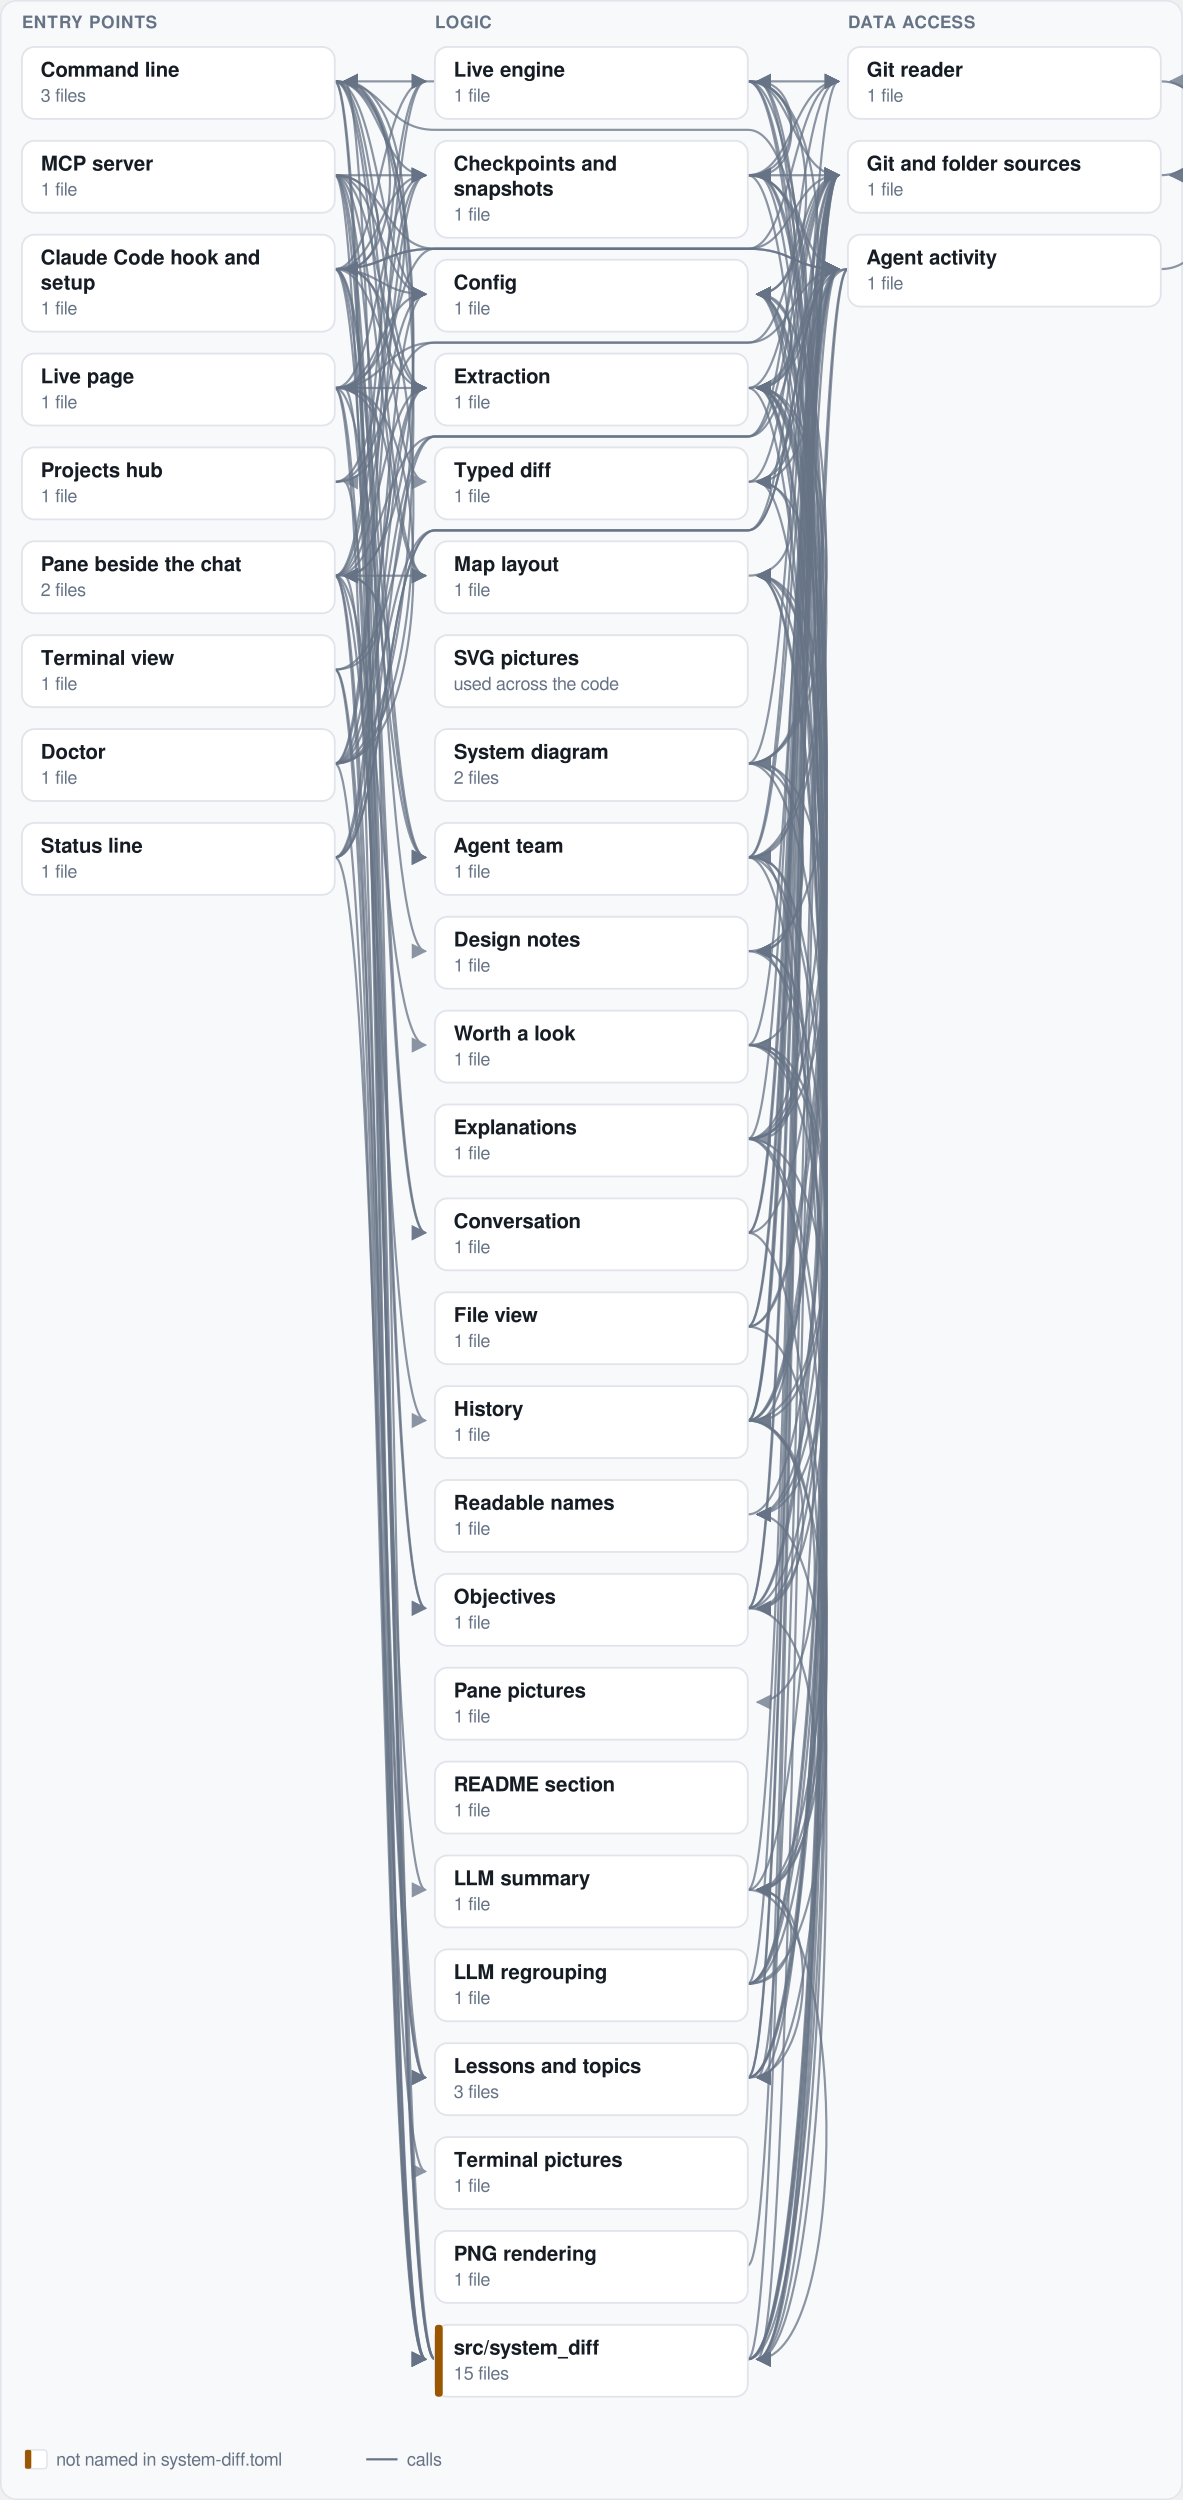
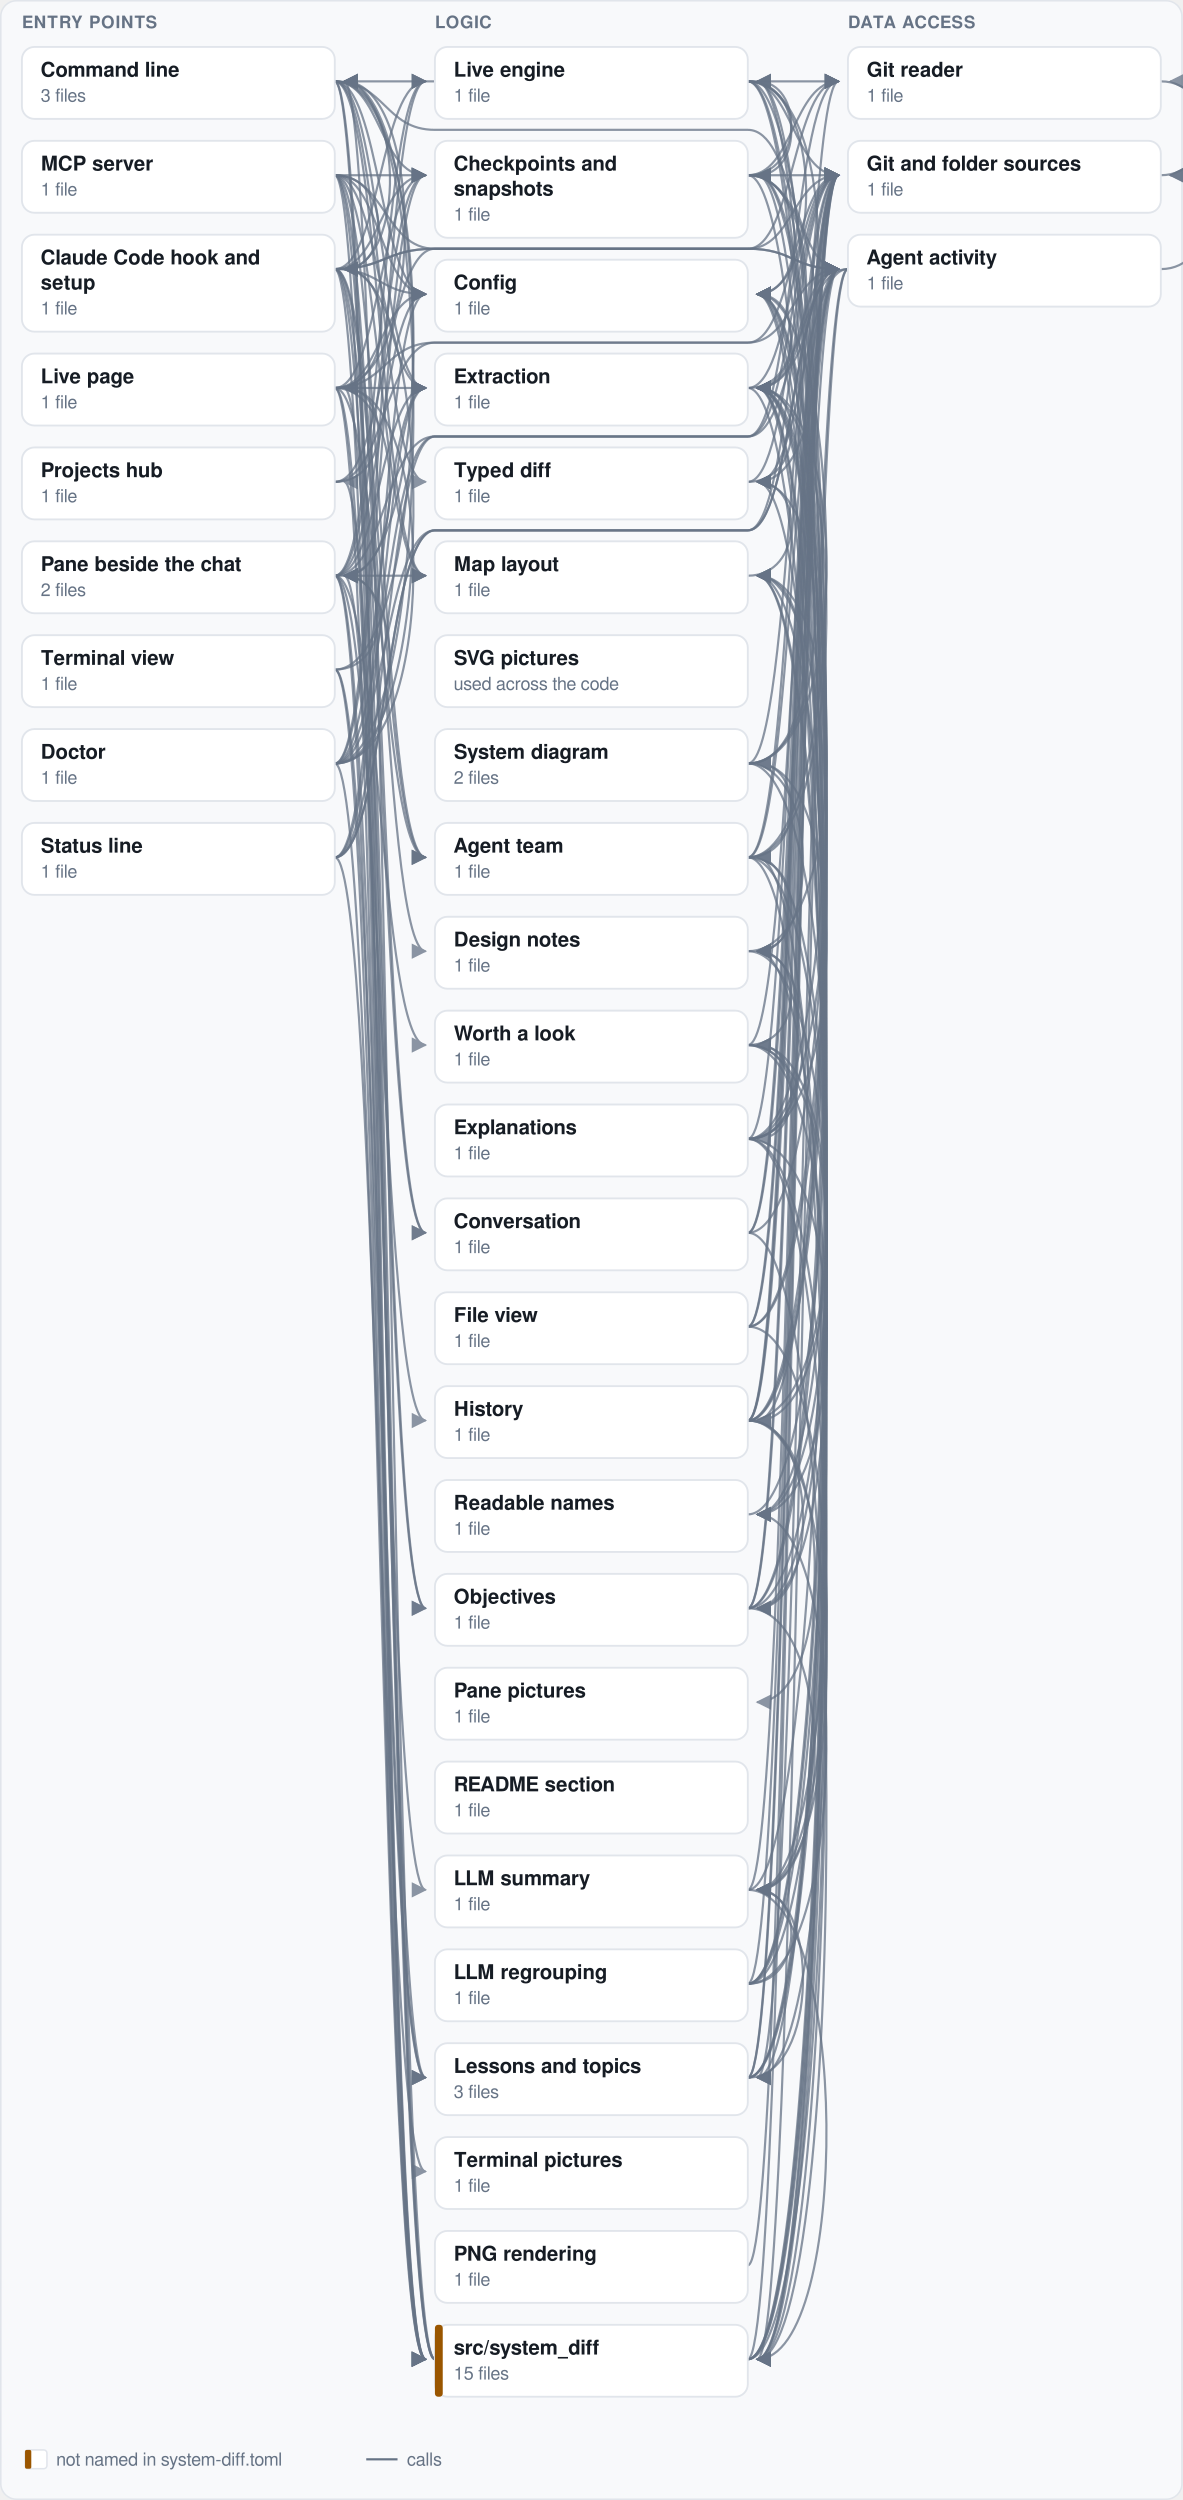
<svg xmlns="http://www.w3.org/2000/svg" width="756" height="1598" viewBox="0 0 756 1598" role="img" aria-label="System map">
  <style>
text { font-family: 'Segoe UI', FreeSans, 'Helvetica Neue', Arial, sans-serif; }
.bg { fill: #f8f9fb; stroke: #e1e5eb; }
.col { font-size: 11px; font-weight: 600; letter-spacing: .05em; fill: #667385; }
.bn .box { fill: #ffffff; stroke: #e1e5eb; stroke-width: 1.2; }
.bn.t-store .box { fill: #e8f0fc; }
.bn.legacy .box { fill: #f8f9fb; stroke: #c3cad4; stroke-dasharray: 5 4; }
.bn.legacy .bn-t { fill: #3b4655; }
.bn .band { fill: #1f5fbf; }
.bn.undeclared .band { fill: #9a5600; }
.bn.s-added .box { stroke: #157347; stroke-width: 1.8; } .bn.s-added .band { fill: #157347; }
.bn.s-changed .box { stroke: #9a5600; stroke-width: 1.8; } .bn.s-changed .band { fill: #9a5600; }
.bn.s-removed .box { stroke: #c4321c; stroke-dasharray: 5 4; fill: #fdecea; } .bn.s-removed .band { fill: #c4321c; }
.bn-t { font-size: 13px; font-weight: 600; fill: #161c24; }
.bn-s { font-size: 11.5px; fill: #667385; }
.bn-p { font-size: 11.5px; fill: #3b4655; } .bn-p.code { font-family: Consolas, Inconsolata, 'DejaVu Sans Mono', monospace; } .bn-p.more { fill: #667385; }
.bn-p.s-added { fill: #157347; font-weight: 600; } .bn-p.s-changed { fill: #9a5600; font-weight: 600; }
.bn-p.s-removed { fill: #c4321c; text-decoration: line-through; }
.be { fill: none; stroke: #667385; stroke-width: 1.4; opacity: .75; }
.be.k-data { stroke: #1f5fbf; } .be.k-network { stroke: #9a5600; stroke-dasharray: 6 4; }
.be.s-added { stroke: #157347; stroke-width: 2.2; opacity: 1; }
.be.s-removed { stroke: #c4321c; stroke-dasharray: 5 4; opacity: 1; }
.ar { fill: #667385; } .ar.k-data { fill: #1f5fbf; } .ar.k-network { fill: #9a5600; }
.ar.s-added { fill: #157347; } .ar.s-removed { fill: #c4321c; } .ar.k-person { fill: #1f5fbf; }
.halo { paint-order: stroke; stroke: #f8f9fb; stroke-width: 4px; stroke-linejoin: round; }
.lg { font-size: 11.5px; fill: #667385; }
.lg.s-added { fill: #157347; font-weight: 600; } .lg.s-changed { fill: #9a5600; font-weight: 600; }
.lg.s-removed { fill: #c4321c; font-weight: 600; }
.foot { font-size: 11.5px; fill: #3b4655; }
.st .box { fill: #ffffff; stroke: #e1e5eb; stroke-width: 1.4; }
.st.hi .box { fill: #e8f0fc; stroke: #1f5fbf; }
.st-w { font-size: 13px; font-weight: 600; fill: #161c24; }
.fl { fill: none; stroke: #667385; stroke-width: 1.4; } .fl.loop { stroke-dasharray: 4 4; }
.fl.gate { stroke: #1f5fbf; stroke-dasharray: 2 4; opacity: .7; }
.fl-note { font-size: 11.5px; fill: #667385; }
.gate .box { fill: #e8f0fc; stroke: #1f5fbf; } .gate text { font-size: 12.5px; font-weight: 600; fill: #1f5fbf; }
.exit { font-size: 12.5px; font-weight: 600; fill: #161c24; }
.lane .box { fill: #ffffff; stroke: #e1e5eb; stroke-width: 1.2; }
.lane.person .box { fill: #e8f0fc; stroke: #1f5fbf; }
.life { stroke: #c9d0da; stroke-width: 1.2; stroke-dasharray: 3 4; }
.msg { fill: none; stroke: #667385; stroke-width: 1.4; }
.msg.frame { stroke: #1f5fbf; stroke-dasharray: 5 4; } .msg.person { stroke: #1f5fbf; stroke-width: 2; }
.msg-t { font-size: 11.5px; fill: #3b4655; } .msg-t.frame { fill: #1f5fbf; } .msg-t.person { fill: #1f5fbf; font-weight: 600; }
.num circle { fill: #667385; } .num.person circle { fill: #1f5fbf; }
.num text { fill: #ffffff; font-size: 10px; font-weight: 700; }
.note .box { fill: #fff3dd; stroke: #e9c98f; } .note text { font-size: 11.5px; fill: #9a5600; }
</style>
  <defs>
    <marker id="ar-call-same" class="ar k-call s-same" viewBox="0 0 10 10" refX="9" refY="5" markerWidth="7" markerHeight="7" orient="auto-start-reverse">
      <path d="M0,0 L10,5 L0,10 z" />
    </marker>
  </defs>
  <rect class="bg" x="0.5" y="0.5" width="755" height="1597" rx="10" />
  <text class="col" x="14" y="18">ENTRY POINTS</text>
  <text class="col" x="278" y="18">LOGIC</text>
  <text class="col" x="542" y="18">DATA ACCESS</text>
  <path class="be k-call s-same" d="M542,172 C513,172 513,308 484,308" marker-end="url(#ar-call-same)" />
  <path class="be k-call s-same" d="M542,172 C513,172 513,248 484,248" marker-end="url(#ar-call-same)" />
  <path class="be k-call s-same" d="M542,172 C513,172 513,1328 484,1328" marker-end="url(#ar-call-same)" />
  <path class="be k-call s-same" d="M742,172 C778,172 778,112 748,112" marker-end="url(#ar-call-same)" />
  <path class="be k-call s-same" d="M542,172 C513,172 513,1508 484,1508" marker-end="url(#ar-call-same)" />
  <path class="be k-call s-same" d="M214,172 C243,172 243,52 272,52" marker-end="url(#ar-call-same)" />
  <path class="be k-call s-same" d="M214,172 C243,172 243,1028 272,1028" marker-end="url(#ar-call-same)" />
  <path class="be k-call s-same" d="M214,172 C246,172 246,159 278,159 L478,159 C507,159 507,112 536,112" marker-end="url(#ar-call-same)" />
+   <path class="be k-call s-same" d="M214,172 C243,172 243,1508 272,1508" marker-end="url(#ar-call-same)" />
  <path class="be k-call s-same" d="M214,172 C246,172 246,159 278,159 L478,159 C507,159 507,172 536,172" marker-end="url(#ar-call-same)" />
  <path class="be k-call s-same" d="M214,172 C243,172 243,548 272,548" marker-end="url(#ar-call-same)" />
  <path class="be k-call s-same" d="M214,172 C243,172 243,788 272,788" marker-end="url(#ar-call-same)" />
  <path class="be k-call s-same" d="M214,172 C243,172 243,112 272,112" marker-end="url(#ar-call-same)" />
  <path class="be k-call s-same" d="M214,172 C243,172 243,188 272,188" marker-end="url(#ar-call-same)" />
  <path class="be k-call s-same" d="M214,172 C243,172 243,608 272,608" marker-end="url(#ar-call-same)" />
-   <path class="be k-call s-same" d="M214,172 C243,172 243,248 272,248" marker-end="url(#ar-call-same)" />
  <path class="be k-call s-same" d="M478,548 C544,548 544,1508 484,1508" marker-end="url(#ar-call-same)" />
  <path class="be k-call s-same" d="M478,548 C544,548 544,248 484,248" marker-end="url(#ar-call-same)" />
  <path class="be k-call s-same" d="M478,548 C514,548 514,488 484,488" marker-end="url(#ar-call-same)" />
  <path class="be k-call s-same" d="M478,548 C507,548 507,172 536,172" marker-end="url(#ar-call-same)" />
  <path class="be k-call s-same" d="M478,548 C544,548 544,188 484,188" marker-end="url(#ar-call-same)" />
  <path class="be k-call s-same" d="M478,548 C514,548 514,608 484,608" marker-end="url(#ar-call-same)" />
  <path class="be k-call s-same" d="M478,548 C544,548 544,1028 484,1028" marker-end="url(#ar-call-same)" />
  <path class="be k-call s-same" d="M478,548 C507,548 507,112 536,112" marker-end="url(#ar-call-same)" />
  <path class="be k-call s-same" d="M478,488 C524,488 524,608 484,608" marker-end="url(#ar-call-same)" />
  <path class="be k-call s-same" d="M478,488 C524,488 524,368 484,368" marker-end="url(#ar-call-same)" />
  <path class="be k-call s-same" d="M478,488 C534,488 534,308 484,308" marker-end="url(#ar-call-same)" />
  <path class="be k-call s-same" d="M478,488 C544,488 544,248 484,248" marker-end="url(#ar-call-same)" />
  <path class="be k-call s-same" d="M478,488 C544,488 544,968 484,968" marker-end="url(#ar-call-same)" />
  <path class="be k-call s-same" d="M478,488 C507,488 507,112 536,112" marker-end="url(#ar-call-same)" />
  <path class="be k-call s-same" d="M478,788 C544,788 544,248 484,248" marker-end="url(#ar-call-same)" />
  <path class="be k-call s-same" d="M478,788 C507,788 507,172 536,172" marker-end="url(#ar-call-same)" />
  <path class="be k-call s-same" d="M478,788 C507,788 507,112 536,112" marker-end="url(#ar-call-same)" />
  <path class="be k-call s-same" d="M478,788 C544,788 544,1508 484,1508" marker-end="url(#ar-call-same)" />
  <path class="be k-call s-same" d="M214,52 C243,52 243,1508 272,1508" marker-end="url(#ar-call-same)" />
  <path class="be k-call s-same" d="M214,52 C260,52 260,172 220,172" marker-end="url(#ar-call-same)" />
  <path class="be k-call s-same" d="M214,52 C280,52 280,368 220,368" marker-end="url(#ar-call-same)" />
  <path class="be k-call s-same" d="M214,52 C243,52 243,188 272,188" marker-end="url(#ar-call-same)" />
  <path class="be k-call s-same" d="M214,52 C243,52 243,248 272,248" marker-end="url(#ar-call-same)" />
  <path class="be k-call s-same" d="M214,52 C243,52 243,368 272,368" marker-end="url(#ar-call-same)" />
  <path class="be k-call s-same" d="M214,52 C243,52 243,1328 272,1328" marker-end="url(#ar-call-same)" />
  <path class="be k-call s-same" d="M214,52 C246,52 246,83 278,83 L478,83 C507,83 507,172 536,172" marker-end="url(#ar-call-same)" />
  <path class="be k-call s-same" d="M214,52 C243,52 243,112 272,112" marker-end="url(#ar-call-same)" />
  <path class="be k-call s-same" d="M214,52 C243,52 243,308 272,308" marker-end="url(#ar-call-same)" />
  <path class="be k-call s-same" d="M478,112 C526.7,112 526.7,248 484,248" marker-end="url(#ar-call-same)" />
  <path class="be k-call s-same" d="M478,112 C516.7,112 516.7,188 484,188" marker-end="url(#ar-call-same)" />
  <path class="be k-call s-same" d="M478,112 C536.7,112 536.7,308 484,308" marker-end="url(#ar-call-same)" />
  <path class="be k-call s-same" d="M478,112 C507,112 507,52 536,52" marker-end="url(#ar-call-same)" />
  <path class="be k-call s-same" d="M478,112 C514,112 514,52 484,52" marker-end="url(#ar-call-same)" />
  <path class="be k-call s-same" d="M478,112 C507,112 507,112 536,112" marker-end="url(#ar-call-same)" />
  <path class="be k-call s-same" d="M478,112 C544,112 544,1508 484,1508" marker-end="url(#ar-call-same)" />
  <path class="be k-call s-same" d="M478,608 C544,608 544,368 484,368" marker-end="url(#ar-call-same)" />
  <path class="be k-call s-same" d="M478,608 C544,608 544,968 484,968" marker-end="url(#ar-call-same)" />
  <path class="be k-call s-same" d="M478,308 C507,308 507,112 536,112" marker-end="url(#ar-call-same)" />
  <path class="be k-call s-same" d="M478,308 C514,308 514,248 484,248" marker-end="url(#ar-call-same)" />
  <path class="be k-call s-same" d="M214,488 C246,488 246,279 278,279 L478,279 C507,279 507,112 536,112" marker-end="url(#ar-call-same)" />
  <path class="be k-call s-same" d="M214,488 C243,488 243,1508 272,1508" marker-end="url(#ar-call-same)" />
  <path class="be k-call s-same" d="M214,488 C243,488 243,52 272,52" marker-end="url(#ar-call-same)" />
  <path class="be k-call s-same" d="M214,488 C246,488 246,339 278,339 L478,339 C507,339 507,172 536,172" marker-end="url(#ar-call-same)" />
  <path class="be k-call s-same" d="M214,488 C280,488 280,172 220,172" marker-end="url(#ar-call-same)" />
  <path class="be k-call s-same" d="M214,488 C280,488 280,52 220,52" marker-end="url(#ar-call-same)" />
  <path class="be k-call s-same" d="M214,488 C243,488 243,112 272,112" marker-end="url(#ar-call-same)" />
  <path class="be k-call s-same" d="M214,488 C243,488 243,248 272,248" marker-end="url(#ar-call-same)" />
  <path class="be k-call s-same" d="M214,488 C260,488 260,368 220,368" marker-end="url(#ar-call-same)" />
  <path class="be k-call s-same" d="M214,488 C280,488 280,248 220,248" marker-end="url(#ar-call-same)" />
  <path class="be k-call s-same" d="M478,728 C514,728 514,668 484,668" marker-end="url(#ar-call-same)" />
  <path class="be k-call s-same" d="M478,728 C544,728 544,1328 484,1328" marker-end="url(#ar-call-same)" />
  <path class="be k-call s-same" d="M478,728 C544,728 544,968 484,968" marker-end="url(#ar-call-same)" />
  <path class="be k-call s-same" d="M478,728 C544,728 544,1208 484,1208" marker-end="url(#ar-call-same)" />
  <path class="be k-call s-same" d="M478,728 C544,728 544,248 484,248" marker-end="url(#ar-call-same)" />
  <path class="be k-call s-same" d="M478,728 C544,728 544,488 484,488" marker-end="url(#ar-call-same)" />
  <path class="be k-call s-same" d="M478,728 C524,728 524,608 484,608" marker-end="url(#ar-call-same)" />
  <path class="be k-call s-same" d="M478,728 C544,728 544,368 484,368" marker-end="url(#ar-call-same)" />
  <path class="be k-call s-same" d="M478,728 C507,728 507,112 536,112" marker-end="url(#ar-call-same)" />
  <path class="be k-call s-same" d="M478,248 C514,248 514,188 484,188" marker-end="url(#ar-call-same)" />
  <path class="be k-call s-same" d="M478,248 C507,248 507,112 536,112" marker-end="url(#ar-call-same)" />
  <path class="be k-call s-same" d="M478,248 C544,248 544,1508 484,1508" marker-end="url(#ar-call-same)" />
  <path class="be k-call s-same" d="M478,848 C507,848 507,172 536,172" marker-end="url(#ar-call-same)" />
  <path class="be k-call s-same" d="M478,848 C544,848 544,248 484,248" marker-end="url(#ar-call-same)" />
  <path class="be k-call s-same" d="M478,848 C544,848 544,1208 484,1208" marker-end="url(#ar-call-same)" />
  <path class="be k-call s-same" d="M478,848 C544,848 544,188 484,188" marker-end="url(#ar-call-same)" />
  <path class="be k-call s-same" d="M478,848 C507,848 507,112 536,112" marker-end="url(#ar-call-same)" />
  <path class="be k-call s-same" d="M742,52 C778,52 778,112 748,112" marker-end="url(#ar-call-same)" />
  <path class="be k-call s-same" d="M478,368 C514,368 514,308 484,308" marker-end="url(#ar-call-same)" />
  <path class="be k-call s-same" d="M478,908 C544,908 544,668 484,668" marker-end="url(#ar-call-same)" />
  <path class="be k-call s-same" d="M478,908 C507,908 507,172 536,172" marker-end="url(#ar-call-same)" />
  <path class="be k-call s-same" d="M478,908 C544,908 544,248 484,248" marker-end="url(#ar-call-same)" />
  <path class="be k-call s-same" d="M478,908 C507,908 507,112 536,112" marker-end="url(#ar-call-same)" />
  <path class="be k-call s-same" d="M478,908 C534,908 534,1088 484,1088" marker-end="url(#ar-call-same)" />
  <path class="be k-call s-same" d="M478,908 C507,908 507,52 536,52" marker-end="url(#ar-call-same)" />
  <path class="be k-call s-same" d="M478,908 C544,908 544,1208 484,1208" marker-end="url(#ar-call-same)" />
  <path class="be k-call s-same" d="M478,908 C524,908 524,1028 484,1028" marker-end="url(#ar-call-same)" />
  <path class="be k-call s-same" d="M478,908 C544,908 544,112 484,112" marker-end="url(#ar-call-same)" />
  <path class="be k-call s-same" d="M478,908 C544,908 544,188 484,188" marker-end="url(#ar-call-same)" />
  <path class="be k-call s-same" d="M214,308 C246,308 246,159 278,159 L478,159 C507,159 507,52 536,52" marker-end="url(#ar-call-same)" />
  <path class="be k-call s-same" d="M214,308 C246,308 246,219 278,219 L478,219 C507,219 507,112 536,112" marker-end="url(#ar-call-same)" />
  <path class="be k-call s-same" d="M214,308 C250,308 250,248 220,248" marker-end="url(#ar-call-same)" />
  <path class="be k-call s-same" d="M478,668 C507,668 507,172 536,172" marker-end="url(#ar-call-same)" />
  <path class="be k-call s-same" d="M478,668 C514,668 514,608 484,608" marker-end="url(#ar-call-same)" />
  <path class="be k-call s-same" d="M478,668 C514,668 514,728 484,728" marker-end="url(#ar-call-same)" />
  <path class="be k-call s-same" d="M478,668 C544,668 544,908 484,908" marker-end="url(#ar-call-same)" />
  <path class="be k-call s-same" d="M478,668 C544,668 544,1028 484,1028" marker-end="url(#ar-call-same)" />
  <path class="be k-call s-same" d="M478,1328 C507,1328 507,172 536,172" marker-end="url(#ar-call-same)" />
  <path class="be k-call s-same" d="M478,1328 C544,1328 544,308 484,308" marker-end="url(#ar-call-same)" />
  <path class="be k-call s-same" d="M478,1328 C544,1328 544,248 484,248" marker-end="url(#ar-call-same)" />
  <path class="be k-call s-same" d="M478,1328 C544,1328 544,368 484,368" marker-end="url(#ar-call-same)" />
  <path class="be k-call s-same" d="M478,1328 C524,1328 524,1208 484,1208" marker-end="url(#ar-call-same)" />
  <path class="be k-call s-same" d="M478,1328 C507,1328 507,112 536,112" marker-end="url(#ar-call-same)" />
  <path class="be k-call s-same" d="M478,52 C507,52 507,52 536,52" marker-end="url(#ar-call-same)" />
  <path class="be k-call s-same" d="M478,52 C514,52 514,112 484,112" marker-end="url(#ar-call-same)" />
  <path class="be k-call s-same" d="M478,52 C507,52 507,112 536,112" marker-end="url(#ar-call-same)" />
  <path class="be k-call s-same" d="M278,52 C249,52 249,52 220,52" marker-end="url(#ar-call-same)" />
  <path class="be k-call s-same" d="M478,52 C526.7,52 526.7,188 484,188" marker-end="url(#ar-call-same)" />
  <path class="be k-call s-same" d="M478,52 C536.7,52 536.7,248 484,248" marker-end="url(#ar-call-same)" />
  <path class="be k-call s-same" d="M478,52 C544,52 544,908 484,908" marker-end="url(#ar-call-same)" />
  <path class="be k-call s-same" d="M478,52 C544,52 544,1328 484,1328" marker-end="url(#ar-call-same)" />
  <path class="be k-call s-same" d="M478,52 C544,52 544,1508 484,1508" marker-end="url(#ar-call-same)" />
  <path class="be k-call s-same" d="M214,112 C243,112 243,1508 272,1508" marker-end="url(#ar-call-same)" />
  <path class="be k-call s-same" d="M214,112 C243,112 243,788 272,788" marker-end="url(#ar-call-same)" />
  <path class="be k-call s-same" d="M214,112 C243,112 243,248 272,248" marker-end="url(#ar-call-same)" />
  <path class="be k-call s-same" d="M214,112 C243,112 243,1028 272,1028" marker-end="url(#ar-call-same)" />
  <path class="be k-call s-same" d="M214,112 C246,112 246,159 278,159 L478,159 C507,159 507,172 536,172" marker-end="url(#ar-call-same)" />
  <path class="be k-call s-same" d="M214,112 C250,112 250,172 220,172" marker-end="url(#ar-call-same)" />
  <path class="be k-call s-same" d="M214,112 C243,112 243,548 272,548" marker-end="url(#ar-call-same)" />
  <path class="be k-call s-same" d="M214,112 C243,112 243,112 272,112" marker-end="url(#ar-call-same)" />
  <path class="be k-call s-same" d="M214,112 C243,112 243,188 272,188" marker-end="url(#ar-call-same)" />
  <path class="be k-call s-same" d="M214,112 C243,112 243,368 272,368" marker-end="url(#ar-call-same)" />
  <path class="be k-call s-same" d="M478,968 C544,968 544,368 484,368" marker-end="url(#ar-call-same)" />
  <path class="be k-call s-same" d="M478,1208 C507,1208 507,112 536,112" marker-end="url(#ar-call-same)" />
  <path class="be k-call s-same" d="M478,1208 C544,1208 544,1508 484,1508" marker-end="url(#ar-call-same)" />
  <path class="be k-call s-same" d="M478,1208 C544,1208 544,52 484,52" marker-end="url(#ar-call-same)" />
  <path class="be k-call s-same" d="M478,1028 C507,1028 507,172 536,172" marker-end="url(#ar-call-same)" />
  <path class="be k-call s-same" d="M478,1028 C544,1028 544,548 484,548" marker-end="url(#ar-call-same)" />
  <path class="be k-call s-same" d="M478,1028 C544,1028 544,112 484,112" marker-end="url(#ar-call-same)" />
  <path class="be k-call s-same" d="M478,1028 C544,1028 544,188 484,188" marker-end="url(#ar-call-same)" />
  <path class="be k-call s-same" d="M478,1028 C534,1028 534,1208 484,1208" marker-end="url(#ar-call-same)" />
  <path class="be k-call s-same" d="M478,1028 C507,1028 507,112 536,112" marker-end="url(#ar-call-same)" />
  <path class="be k-call s-same" d="M214,368 C243,368 243,908 272,908" marker-end="url(#ar-call-same)" />
  <path class="be k-call s-same" d="M214,368 C243,368 243,1508 272,1508" marker-end="url(#ar-call-same)" />
  <path class="be k-call s-same" d="M214,368 C243,368 243,112 272,112" marker-end="url(#ar-call-same)" />
  <path class="be k-call s-same" d="M214,368 C243,368 243,1328 272,1328" marker-end="url(#ar-call-same)" />
  <path class="be k-call s-same" d="M214,368 C243,368 243,188 272,188" marker-end="url(#ar-call-same)" />
  <path class="be k-call s-same" d="M214,368 C243,368 243,248 272,248" marker-end="url(#ar-call-same)" />
  <path class="be k-call s-same" d="M214,368 C246,368 246,279 278,279 L478,279 C507,279 507,172 536,172" marker-end="url(#ar-call-same)" />
  <path class="be k-call s-same" d="M214,368 C243,368 243,368 272,368" marker-end="url(#ar-call-same)" />
  <path class="be k-call s-same" d="M214,368 C243,368 243,668 272,668" marker-end="url(#ar-call-same)" />
  <path class="be k-call s-same" d="M214,368 C243,368 243,52 272,52" marker-end="url(#ar-call-same)" />
  <path class="be k-call s-same" d="M478,1448 C507,1448 507,112 536,112" marker-end="url(#ar-call-same)" />
  <path class="be k-call s-same" d="M478,1268 C544,1268 544,188 484,188" marker-end="url(#ar-call-same)" />
  <path class="be k-call s-same" d="M478,1268 C544,1268 544,608 484,608" marker-end="url(#ar-call-same)" />
  <path class="be k-call s-same" d="M478,1268 C544,1268 544,248 484,248" marker-end="url(#ar-call-same)" />
  <path class="be k-call s-same" d="M478,1268 C544,1268 544,368 484,368" marker-end="url(#ar-call-same)" />
  <path class="be k-call s-same" d="M478,1268 C544,1268 544,968 484,968" marker-end="url(#ar-call-same)" />
  <path class="be k-call s-same" d="M478,1268 C514,1268 514,1208 484,1208" marker-end="url(#ar-call-same)" />
  <path class="be k-call s-same" d="M478,1268 C507,1268 507,112 536,112" marker-end="url(#ar-call-same)" />
  <path class="be k-call s-same" d="M742,112 C778,112 778,52 748,52" marker-end="url(#ar-call-same)" />
  <path class="be k-call s-same" d="M478,1508 C544,1508 544,248 484,248" marker-end="url(#ar-call-same)" />
  <path class="be k-call s-same" d="M478,1508 C507,1508 507,112 536,112" marker-end="url(#ar-call-same)" />
  <path class="be k-call s-same" d="M478,1508 C544,1508 544,188 484,188" marker-end="url(#ar-call-same)" />
  <path class="be k-call s-same" d="M478,1508 C544,1508 544,548 484,548" marker-end="url(#ar-call-same)" />
  <path class="be k-call s-same" d="M278,1508 C249,1508 249,248 220,248" marker-end="url(#ar-call-same)" />
  <path class="be k-call s-same" d="M278,1508 C249,1508 249,52 220,52" marker-end="url(#ar-call-same)" />
  <path class="be k-call s-same" d="M478,1508 C544,1508 544,112 484,112" marker-end="url(#ar-call-same)" />
  <path class="be k-call s-same" d="M278,1508 C249,1508 249,308 220,308" marker-end="url(#ar-call-same)" />
  <path class="be k-call s-same" d="M478,1508 C544,1508 544,52 484,52" marker-end="url(#ar-call-same)" />
  <path class="be k-call s-same" d="M278,1508 C249,1508 249,368 220,368" marker-end="url(#ar-call-same)" />
  <path class="be k-call s-same" d="M214,548 C246,548 246,339 278,339 L478,339 C507,339 507,172 536,172" marker-end="url(#ar-call-same)" />
  <path class="be k-call s-same" d="M214,548 C243,548 243,188 272,188" marker-end="url(#ar-call-same)" />
  <path class="be k-call s-same" d="M214,548 C243,548 243,248 272,248" marker-end="url(#ar-call-same)" />
  <path class="be k-call s-same" d="M214,548 C246,548 246,279 278,279 L478,279 C507,279 507,52 536,52" marker-end="url(#ar-call-same)" />
  <path class="be k-call s-same" d="M214,548 C246,548 246,339 278,339 L478,339 C507,339 507,112 536,112" marker-end="url(#ar-call-same)" />
  <path class="be k-call s-same" d="M214,548 C243,548 243,1388 272,1388" marker-end="url(#ar-call-same)" />
  <path class="be k-call s-same" d="M214,428 C250,428 250,368 220,368" marker-end="url(#ar-call-same)" />
  <path class="be k-call s-same" d="M214,428 C280,428 280,52 220,52" marker-end="url(#ar-call-same)" />
  <path class="be k-call s-same" d="M214,428 C243,428 243,1328 272,1328" marker-end="url(#ar-call-same)" />
  <path class="be k-call s-same" d="M214,428 C243,428 243,1508 272,1508" marker-end="url(#ar-call-same)" />
  <path class="be k-call s-same" d="M214,248 C243,248 243,1508 272,1508" marker-end="url(#ar-call-same)" />
  <path class="be k-call s-same" d="M214,248 C272.7,248 272.7,52 220,52" marker-end="url(#ar-call-same)" />
  <path class="be k-call s-same" d="M214,248 C243,248 243,188 272,188" marker-end="url(#ar-call-same)" />
  <path class="be k-call s-same" d="M214,248 C260,248 260,368 220,368" marker-end="url(#ar-call-same)" />
  <path class="be k-call s-same" d="M214,248 C243,248 243,112 272,112" marker-end="url(#ar-call-same)" />
  <path class="be k-call s-same" d="M214,248 C243,248 243,248 272,248" marker-end="url(#ar-call-same)" />
  <path class="be k-call s-same" d="M214,248 C243,248 243,1208 272,1208" marker-end="url(#ar-call-same)" />
  <path class="be k-call s-same" d="M214,248 C246,248 246,219 278,219 L478,219 C507,219 507,172 536,172" marker-end="url(#ar-call-same)" />
  <path class="be k-call s-same" d="M214,248 C252.7,248 252.7,172 220,172" marker-end="url(#ar-call-same)" />
  <path class="be k-call s-same" d="M214,248 C243,248 243,548 272,548" marker-end="url(#ar-call-same)" />
  <g class="bn t-component s-same" transform="translate(14,30)">
    <rect class="box" width="200" height="46" rx="8" />
    <text x="12" y="19" class="bn-t">Command line</text>
    <text x="12" y="35" class="bn-s">3 files</text>
  </g>
  <g class="bn t-component s-same" transform="translate(14,90)">
    <rect class="box" width="200" height="46" rx="8" />
    <text x="12" y="19" class="bn-t">MCP server</text>
    <text x="12" y="35" class="bn-s">1 file</text>
  </g>
  <g class="bn t-component s-same" transform="translate(14,150)">
    <rect class="box" width="200" height="62" rx="8" />
    <text x="12" y="19" class="bn-t">Claude Code hook and</text>
    <text x="12" y="35" class="bn-t">setup</text>
    <text x="12" y="51" class="bn-s">1 file</text>
  </g>
  <g class="bn t-component s-same" transform="translate(14,226)">
    <rect class="box" width="200" height="46" rx="8" />
    <text x="12" y="19" class="bn-t">Live page</text>
    <text x="12" y="35" class="bn-s">1 file</text>
  </g>
  <g class="bn t-component s-same" transform="translate(14,286)">
    <rect class="box" width="200" height="46" rx="8" />
    <text x="12" y="19" class="bn-t">Projects hub</text>
    <text x="12" y="35" class="bn-s">1 file</text>
  </g>
  <g class="bn t-component s-same" transform="translate(278,30)">
    <rect class="box" width="200" height="46" rx="8" />
    <text x="12" y="19" class="bn-t">Live engine</text>
    <text x="12" y="35" class="bn-s">1 file</text>
  </g>
  <g class="bn t-component s-same" transform="translate(542,30)">
    <rect class="box" width="200" height="46" rx="8" />
    <text x="12" y="19" class="bn-t">Git reader</text>
    <text x="12" y="35" class="bn-s">1 file</text>
  </g>
  <g class="bn t-component s-same" transform="translate(14,346)">
    <rect class="box" width="200" height="46" rx="8" />
    <text x="12" y="19" class="bn-t">Pane beside the chat</text>
    <text x="12" y="35" class="bn-s">2 files</text>
  </g>
  <g class="bn t-component s-same" transform="translate(14,406)">
    <rect class="box" width="200" height="46" rx="8" />
    <text x="12" y="19" class="bn-t">Terminal view</text>
    <text x="12" y="35" class="bn-s">1 file</text>
  </g>
  <g class="bn t-component s-same" transform="translate(14,466)">
    <rect class="box" width="200" height="46" rx="8" />
    <text x="12" y="19" class="bn-t">Doctor</text>
    <text x="12" y="35" class="bn-s">1 file</text>
  </g>
  <g class="bn t-component s-same" transform="translate(14,526)">
    <rect class="box" width="200" height="46" rx="8" />
    <text x="12" y="19" class="bn-t">Status line</text>
    <text x="12" y="35" class="bn-s">1 file</text>
  </g>
  <g class="bn t-component s-same" transform="translate(278,90)">
    <rect class="box" width="200" height="62" rx="8" />
    <text x="12" y="19" class="bn-t">Checkpoints and</text>
    <text x="12" y="35" class="bn-t">snapshots</text>
    <text x="12" y="51" class="bn-s">1 file</text>
  </g>
  <g class="bn t-component s-same" transform="translate(278,166)">
    <rect class="box" width="200" height="46" rx="8" />
    <text x="12" y="19" class="bn-t">Config</text>
    <text x="12" y="35" class="bn-s">1 file</text>
  </g>
  <g class="bn t-component s-same" transform="translate(278,226)">
    <rect class="box" width="200" height="46" rx="8" />
    <text x="12" y="19" class="bn-t">Extraction</text>
    <text x="12" y="35" class="bn-s">1 file</text>
  </g>
  <g class="bn t-component s-same" transform="translate(278,286)">
    <rect class="box" width="200" height="46" rx="8" />
    <text x="12" y="19" class="bn-t">Typed diff</text>
    <text x="12" y="35" class="bn-s">1 file</text>
  </g>
  <g class="bn t-component s-same" transform="translate(278,346)">
    <rect class="box" width="200" height="46" rx="8" />
    <text x="12" y="19" class="bn-t">Map layout</text>
    <text x="12" y="35" class="bn-s">1 file</text>
  </g>
  <g class="bn t-component s-same" transform="translate(278,406)">
    <rect class="box" width="200" height="46" rx="8" />
    <text x="12" y="19" class="bn-t">SVG pictures</text>
    <text x="12" y="35" class="bn-s">used across the code</text>
  </g>
  <g class="bn t-component s-same" transform="translate(278,466)">
    <rect class="box" width="200" height="46" rx="8" />
    <text x="12" y="19" class="bn-t">System diagram</text>
    <text x="12" y="35" class="bn-s">2 files</text>
  </g>
  <g class="bn t-component s-same" transform="translate(278,526)">
    <rect class="box" width="200" height="46" rx="8" />
    <text x="12" y="19" class="bn-t">Agent team</text>
    <text x="12" y="35" class="bn-s">1 file</text>
  </g>
  <g class="bn t-component s-same" transform="translate(278,586)">
    <rect class="box" width="200" height="46" rx="8" />
    <text x="12" y="19" class="bn-t">Design notes</text>
    <text x="12" y="35" class="bn-s">1 file</text>
  </g>
  <g class="bn t-component s-same" transform="translate(278,646)">
    <rect class="box" width="200" height="46" rx="8" />
    <text x="12" y="19" class="bn-t">Worth a look</text>
    <text x="12" y="35" class="bn-s">1 file</text>
  </g>
  <g class="bn t-component s-same" transform="translate(278,706)">
    <rect class="box" width="200" height="46" rx="8" />
    <text x="12" y="19" class="bn-t">Explanations</text>
    <text x="12" y="35" class="bn-s">1 file</text>
  </g>
  <g class="bn t-component s-same" transform="translate(278,766)">
    <rect class="box" width="200" height="46" rx="8" />
    <text x="12" y="19" class="bn-t">Conversation</text>
    <text x="12" y="35" class="bn-s">1 file</text>
  </g>
  <g class="bn t-component s-same" transform="translate(278,826)">
    <rect class="box" width="200" height="46" rx="8" />
    <text x="12" y="19" class="bn-t">File view</text>
    <text x="12" y="35" class="bn-s">1 file</text>
  </g>
  <g class="bn t-component s-same" transform="translate(278,886)">
    <rect class="box" width="200" height="46" rx="8" />
    <text x="12" y="19" class="bn-t">History</text>
    <text x="12" y="35" class="bn-s">1 file</text>
  </g>
  <g class="bn t-component s-same" transform="translate(278,946)">
    <rect class="box" width="200" height="46" rx="8" />
    <text x="12" y="19" class="bn-t">Readable names</text>
    <text x="12" y="35" class="bn-s">1 file</text>
  </g>
  <g class="bn t-component s-same" transform="translate(278,1006)">
    <rect class="box" width="200" height="46" rx="8" />
    <text x="12" y="19" class="bn-t">Objectives</text>
    <text x="12" y="35" class="bn-s">1 file</text>
  </g>
  <g class="bn t-component s-same" transform="translate(278,1066)">
    <rect class="box" width="200" height="46" rx="8" />
    <text x="12" y="19" class="bn-t">Pane pictures</text>
    <text x="12" y="35" class="bn-s">1 file</text>
  </g>
  <g class="bn t-component s-same" transform="translate(278,1126)">
    <rect class="box" width="200" height="46" rx="8" />
    <text x="12" y="19" class="bn-t">README section</text>
    <text x="12" y="35" class="bn-s">1 file</text>
  </g>
  <g class="bn t-component s-same" transform="translate(278,1186)">
    <rect class="box" width="200" height="46" rx="8" />
    <text x="12" y="19" class="bn-t">LLM summary</text>
    <text x="12" y="35" class="bn-s">1 file</text>
  </g>
  <g class="bn t-component s-same" transform="translate(278,1246)">
    <rect class="box" width="200" height="46" rx="8" />
    <text x="12" y="19" class="bn-t">LLM regrouping</text>
    <text x="12" y="35" class="bn-s">1 file</text>
  </g>
  <g class="bn t-component s-same" transform="translate(278,1306)">
    <rect class="box" width="200" height="46" rx="8" />
    <text x="12" y="19" class="bn-t">Lessons and topics</text>
    <text x="12" y="35" class="bn-s">3 files</text>
  </g>
  <g class="bn t-component s-same" transform="translate(278,1366)">
    <rect class="box" width="200" height="46" rx="8" />
    <text x="12" y="19" class="bn-t">Terminal pictures</text>
    <text x="12" y="35" class="bn-s">1 file</text>
  </g>
  <g class="bn t-component s-same" transform="translate(278,1426)">
    <rect class="box" width="200" height="46" rx="8" />
    <text x="12" y="19" class="bn-t">PNG rendering</text>
    <text x="12" y="35" class="bn-s">1 file</text>
  </g>
  <g class="bn t-component s-same" transform="translate(542,90)">
    <rect class="box" width="200" height="46" rx="8" />
    <text x="12" y="19" class="bn-t">Git and folder sources</text>
    <text x="12" y="35" class="bn-s">1 file</text>
  </g>
  <g class="bn t-component s-same" transform="translate(542,150)">
    <rect class="box" width="200" height="46" rx="8" />
    <text x="12" y="19" class="bn-t">Agent activity</text>
    <text x="12" y="35" class="bn-s">1 file</text>
  </g>
  <g class="bn t-component s-same undeclared" transform="translate(278,1486)">
    <rect class="box" width="200" height="46" rx="8" />
    <rect class="band" width="5" height="46" rx="2" />
    <text x="12" y="19" class="bn-t">src/system_diff</text>
    <text x="12" y="35" class="bn-s">15 files</text>
  </g>
  <rect x="16" y="1566" width="14" height="12" rx="2" fill="#ffffff" stroke="#e1e5eb" />
  <rect x="16" y="1566" width="4" height="12" rx="1" fill="#9a5600" />
  <text x="36" y="1576" class="lg">not named in system-diff.toml</text>
  <path class="be k-call" d="M234.1,1572 L254.1,1572" style="opacity:1" />
  <text x="260.1" y="1576" class="lg">calls</text>
</svg>
